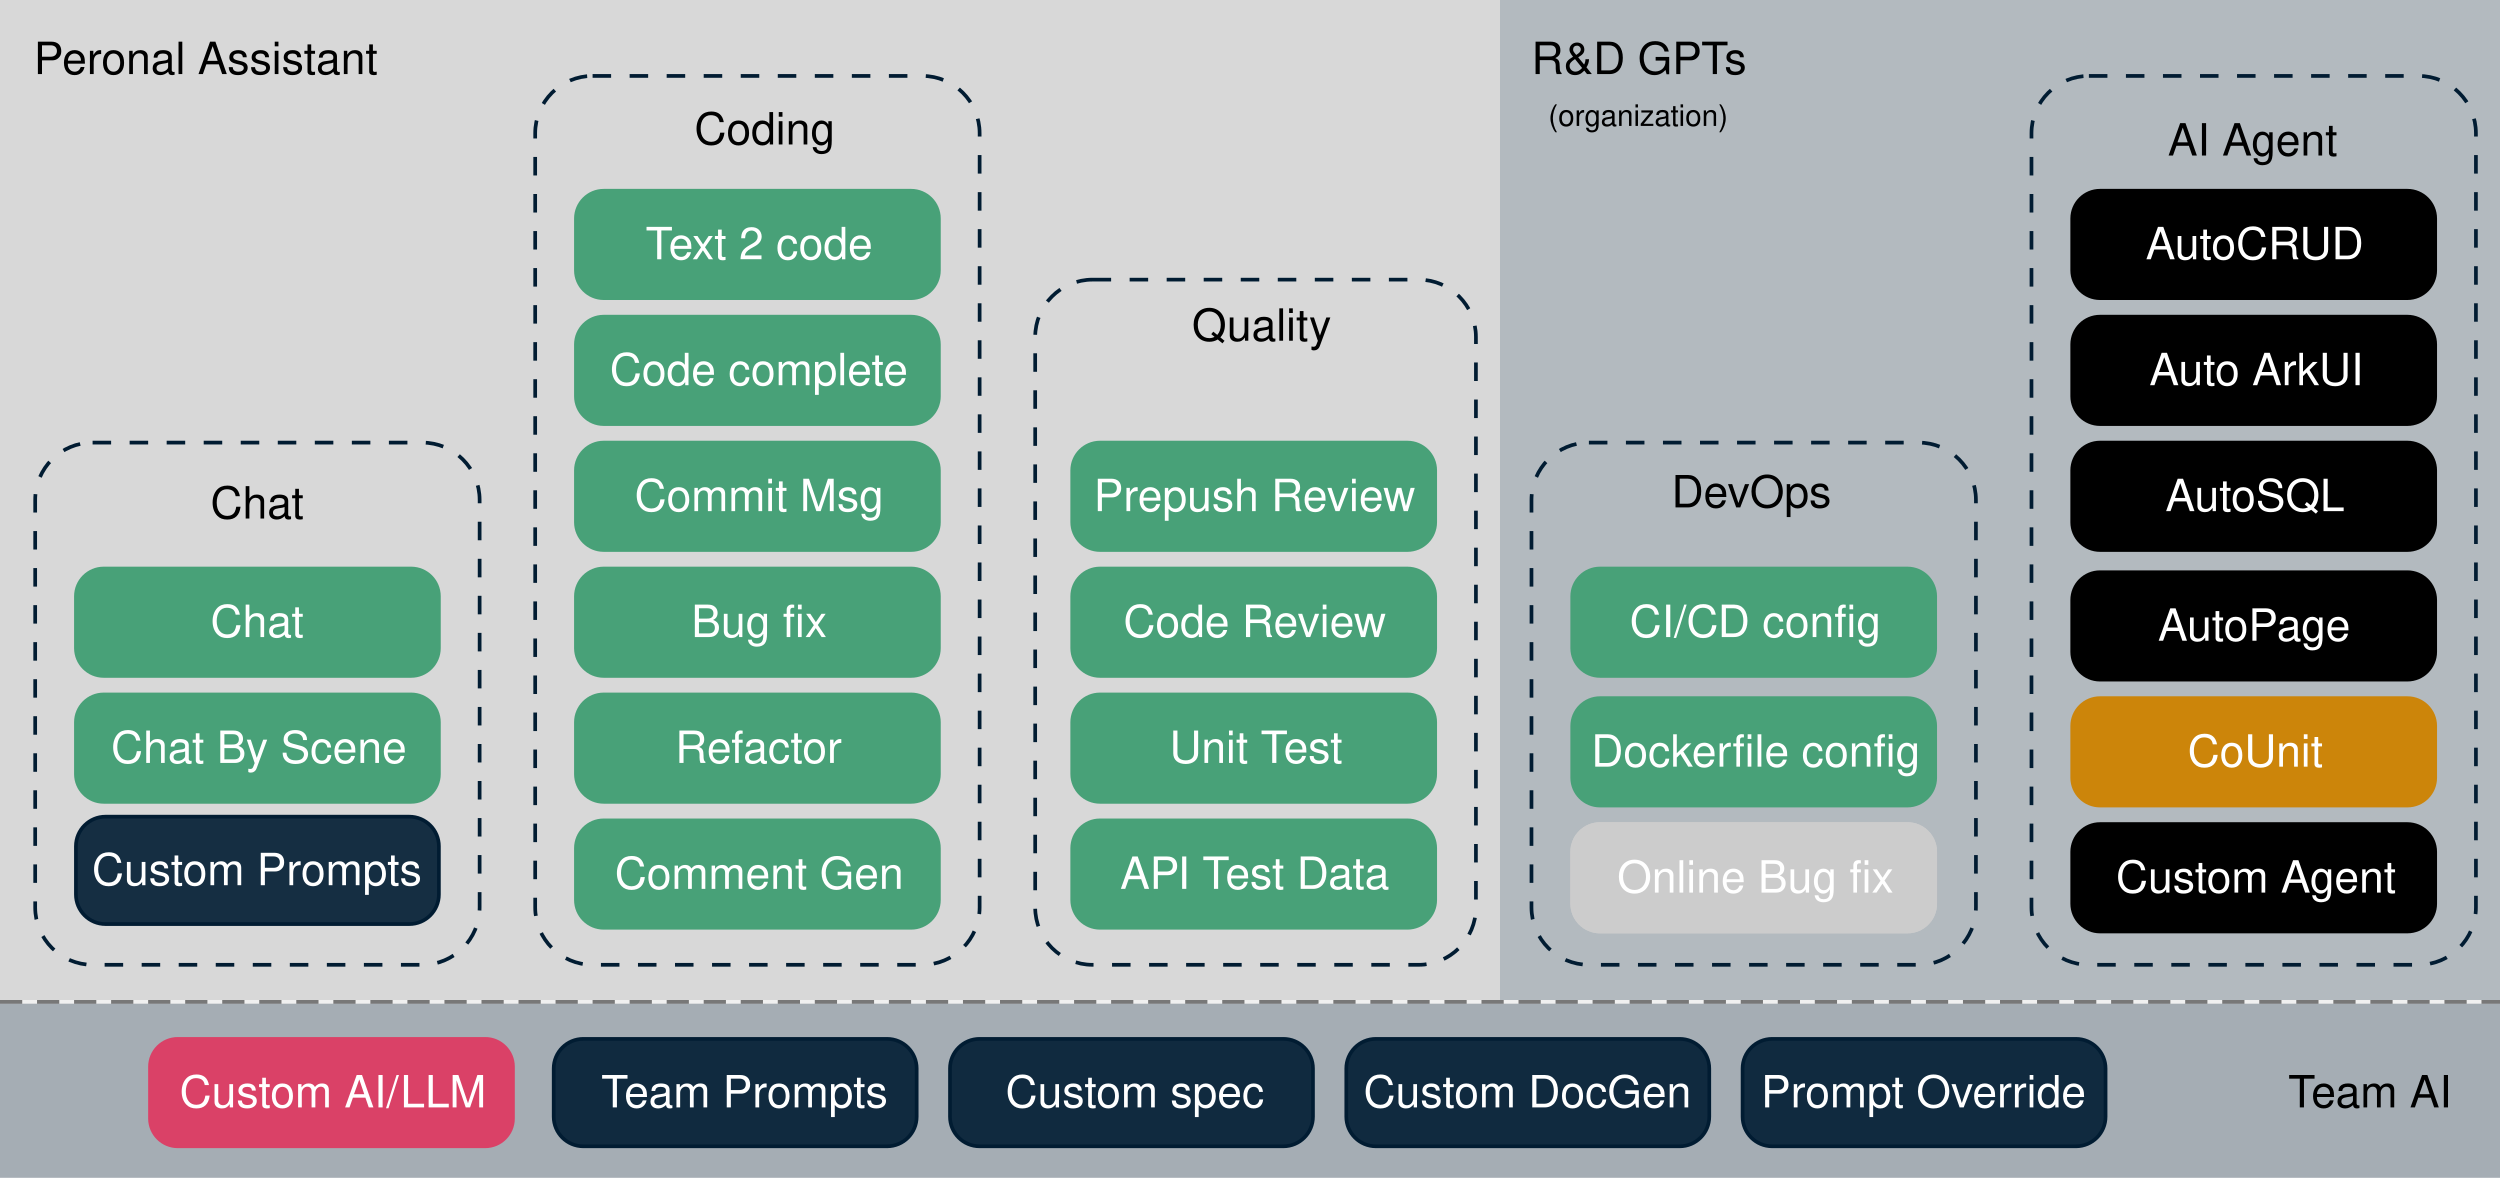
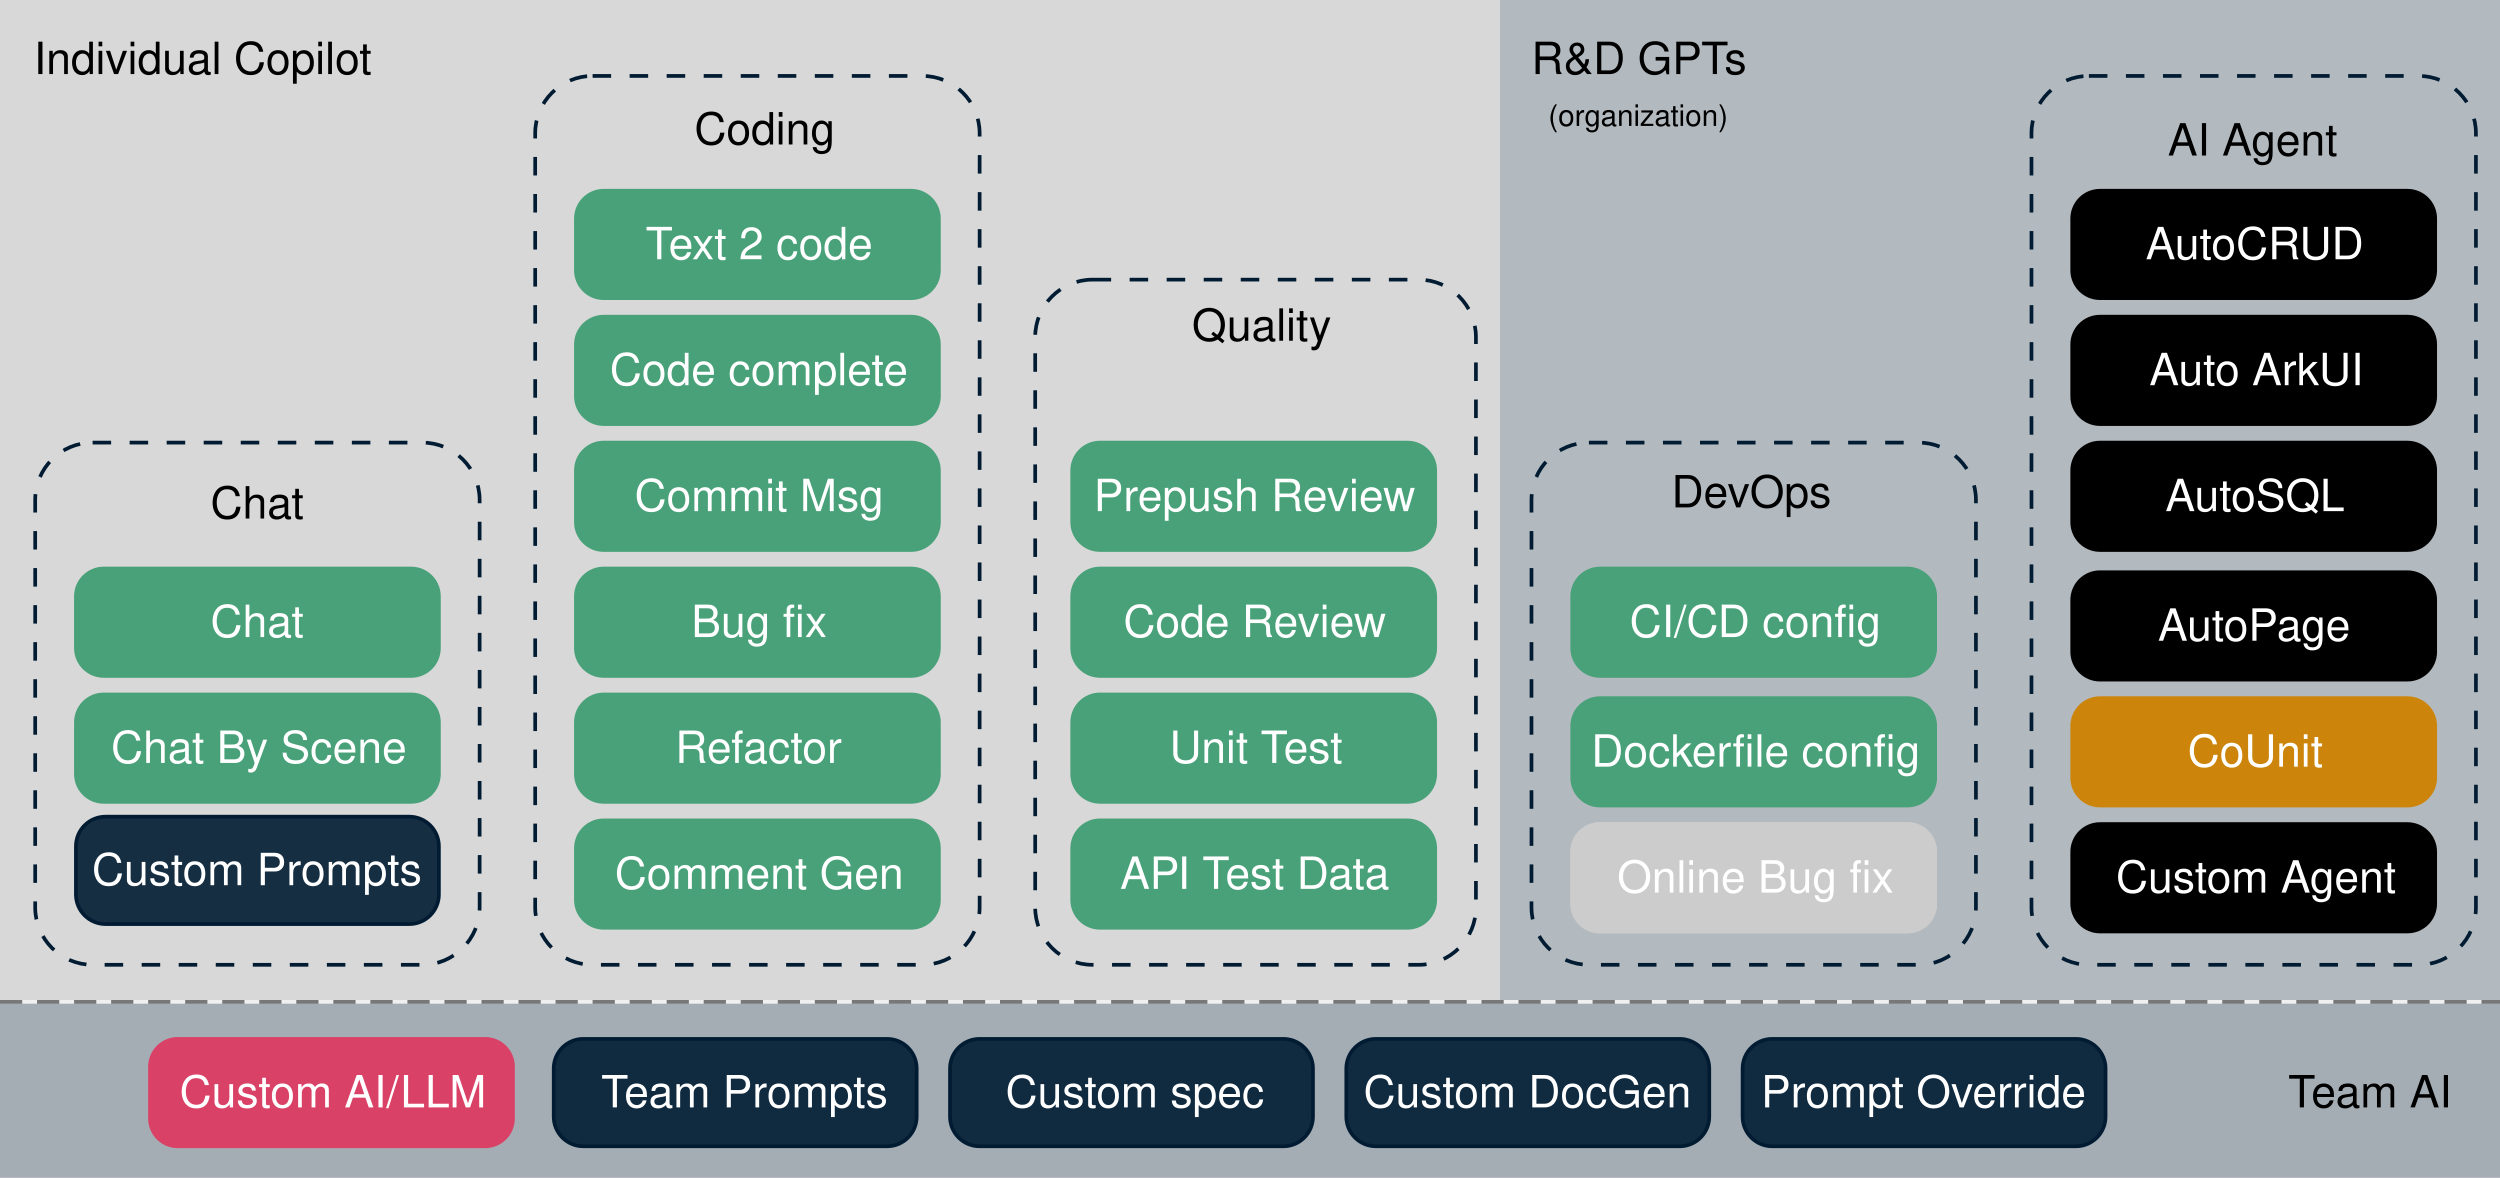
<svg xmlns="http://www.w3.org/2000/svg" xmlns:xlink="http://www.w3.org/1999/xlink" width="675px" height="318px" viewBox="0 0 675 318" version="1.1">
  <defs>
    <rect id="path-1" x="0" y="0" width="121" height="142" rx="16" />
    <mask id="mask-2" maskContentUnits="userSpaceOnUse" maskUnits="objectBoundingBox" x="0" y="0" width="121" height="142" fill="white">
      <use xlink:href="#path-1" />
    </mask>
    <rect id="path-3" x="0" y="0" width="121" height="241" rx="16" />
    <mask id="mask-4" maskContentUnits="userSpaceOnUse" maskUnits="objectBoundingBox" x="0" y="0" width="121" height="241" fill="white">
      <use xlink:href="#path-3" />
    </mask>
    <rect id="path-5" x="0" y="0" width="120" height="186" rx="16" />
    <mask id="mask-6" maskContentUnits="userSpaceOnUse" maskUnits="objectBoundingBox" x="0" y="0" width="120" height="186" fill="white">
      <use xlink:href="#path-5" />
    </mask>
    <rect id="path-7" x="0" y="0" width="121" height="241" rx="16" />
    <mask id="mask-8" maskContentUnits="userSpaceOnUse" maskUnits="objectBoundingBox" x="0" y="0" width="121" height="241" fill="white">
      <use xlink:href="#path-7" />
    </mask>
    <rect id="path-9" x="413" y="119" width="121" height="142" rx="16" />
    <mask id="mask-10" maskContentUnits="userSpaceOnUse" maskUnits="objectBoundingBox" x="0" y="0" width="121" height="142" fill="white">
      <use xlink:href="#path-9" />
    </mask>
  </defs>
  <g id="Page-1" stroke="none" stroke-width="1" fill="none" fill-rule="evenodd">
    <g id="autodev-overview">
      <rect id="Rectangle" fill="#D8D8D8" x="0" y="0" width="405" height="270" />
      <rect id="Rectangle" fill-opacity="0.256" fill="#011C32" x="405" y="0" width="270" height="270" />
      <rect id="Rectangle" fill-opacity="0.313" fill="#011C32" x="0" y="271" width="675" height="47" />
      <line x1="0.5" y1="270.5" x2="674.5" y2="270.5" id="Line" stroke-opacity="0.5" stroke="#000000" stroke-linecap="square" stroke-linejoin="round" stroke-dasharray="5,5" />
      <g id="Group" transform="translate(9, 119)">
        <text id="Chat" font-family="Helvetica" font-size="12" font-weight="normal" fill="#000000">
          <tspan x="47.826" y="21">Chat</tspan>
        </text>
        <rect id="Rectangle" stroke="#011C32" fill-opacity="0.9" fill="#011C32" x="11.5" y="101.5" width="98" height="29" rx="8" />
        <text id="Custom-Prompts" font-family="Helvetica" font-size="12" font-weight="normal" fill="#FFFFFF">
          <tspan x="15.822" y="120">Custom Prompts</tspan>
        </text>
        <use id="Rectangle" stroke="#011C32" mask="url(#mask-2)" stroke-width="2" stroke-dasharray="5,5" xlink:href="#path-1" />
        <g id="chat-by-selection" transform="translate(11, 34)">
          <rect id="Rectangle" fill="#48A178" x="0" y="0" width="99" height="30" rx="8" />
          <text id="Chat" font-family="Helvetica" font-size="12" font-weight="normal" fill="#FFFFFF">
            <tspan x="36.826" y="19">Chat</tspan>
          </text>
        </g>
        <g id="chat" transform="translate(11, 68)">
          <rect id="Rectangle" fill="#48A178" x="0" y="0" width="99" height="30" rx="8" />
          <text id="Chat-By-Scene" font-family="Helvetica" font-size="12" font-weight="normal" fill="#FFFFFF">
            <tspan x="9.978" y="19">Chat By Scene</tspan>
          </text>
        </g>
      </g>
      <g id="Group-2" transform="translate(144, 20)">
        <text id="Coding" font-family="Helvetica" font-size="12" font-weight="normal" fill="#000000">
          <tspan x="43.486" y="19">Coding</tspan>
        </text>
        <use id="Rectangle" stroke="#011C32" mask="url(#mask-4)" stroke-width="2" stroke-dasharray="5,5" xlink:href="#path-3" />
        <g id="coding" transform="translate(11, 31)">
          <g id="commit-gen" transform="translate(0, 170)">
            <rect id="Rectangle" fill="#48A178" x="0" y="0" width="99" height="30" rx="8" />
            <text id="Comment-Gen" font-family="Helvetica" font-size="12" font-weight="normal" fill="#FFFFFF">
              <tspan x="10.985" y="19">Comment Gen</tspan>
            </text>
          </g>
          <g id="refactor" transform="translate(0, 136)">
            <rect id="Rectangle" fill="#48A178" x="0" y="0" width="99" height="30" rx="8" />
            <text id="Refactor" font-family="Helvetica" font-size="12" font-weight="normal" fill="#FFFFFF">
              <tspan x="27.324" y="19">Refactor</tspan>
            </text>
          </g>
          <g id="bug-fix" transform="translate(0, 102)">
            <rect id="Rectangle" fill="#48A178" x="0" y="0" width="99" height="30" rx="8" />
            <text id="Bug-fix" font-family="Helvetica" font-size="12" font-weight="normal" fill="#FFFFFF">
              <tspan x="31.657" y="19">Bug fix</tspan>
            </text>
          </g>
          <g id="commit-msg" transform="translate(0, 68)">
            <rect id="Rectangle" fill="#48A178" x="0" y="0" width="99" height="30" rx="8" />
            <text id="Commit-Msg" font-family="Helvetica" font-size="12" font-weight="normal" fill="#FFFFFF">
              <tspan x="16.332" y="19">Commit Msg</tspan>
            </text>
          </g>
          <g id="code-complete" transform="translate(0, 34)">
            <rect id="Rectangle" fill="#48A178" x="0" y="0" width="99" height="30" rx="8" />
            <text id="Code-complete" font-family="Helvetica" font-size="12" font-weight="normal" fill="#FFFFFF">
              <tspan x="9.644" y="19">Code complete</tspan>
            </text>
          </g>
          <g id="text2code">
            <rect id="Rectangle" fill="#48A178" x="0" y="0" width="99" height="30" rx="8" />
            <text id="Text-2-code" font-family="Helvetica" font-size="12" font-weight="normal" fill="#FFFFFF">
              <tspan x="19.314" y="19">Text 2 code</tspan>
            </text>
          </g>
        </g>
      </g>
      <g id="Group-3" transform="translate(279, 75)">
        <text id="Quality" font-family="Helvetica" font-size="12" font-weight="normal" fill="#000000">
          <tspan x="42.826" y="17">Quality</tspan>
        </text>
        <use id="Rectangle" stroke="#011C32" mask="url(#mask-6)" stroke-width="2" stroke-dasharray="5,5" xlink:href="#path-5" />
        <g id="quality" transform="translate(10, 44)">
          <g id="api-test-gen" transform="translate(0, 102)">
            <rect id="Rectangle" fill="#48A178" x="0" y="0" width="99" height="30" rx="8" />
            <text id="API-Test-Data" font-family="Helvetica" font-size="12" font-weight="normal" fill="#FFFFFF">
              <tspan x="13.423" y="19">API Test Data</tspan>
            </text>
          </g>
          <g id="unit-test" transform="translate(0, 68)">
            <rect id="Rectangle" fill="#48A178" x="0" y="0" width="99" height="30" rx="8" />
            <text id="Unit-Test" font-family="Helvetica" font-size="12" font-weight="normal" fill="#FFFFFF">
              <tspan x="26.765" y="19">Unit Test</tspan>
            </text>
          </g>
          <g id="code-review" transform="translate(0, 34)">
            <rect id="Rectangle" fill="#48A178" x="0" y="0" width="99" height="30" rx="8" />
            <text id="Code-Review" font-family="Helvetica" font-size="12" font-weight="normal" fill="#FFFFFF">
              <tspan x="14.316" y="19">Code Review</tspan>
            </text>
          </g>
          <g id="prepush" transform="translate(0, 0)">
            <rect id="Rectangle" fill="#48A178" x="0" y="0" width="99" height="30" rx="8" />
            <text id="Prepush-Review" font-family="Helvetica" font-size="12" font-weight="normal" fill="#FFFFFF">
              <tspan x="6.312" y="19">Prepush Review</tspan>
            </text>
          </g>
        </g>
      </g>
      <text id="DevOps" font-family="Helvetica" font-size="12" font-weight="normal" fill="#000000">
        <tspan x="451.326" y="137">DevOps</tspan>
      </text>
      <g id="Group-4" transform="translate(548, 20)">
        <text id="AI-Agent" font-family="Helvetica" font-size="12" font-weight="normal" fill="#000000">
          <tspan x="37.312" y="22">AI Agent</tspan>
        </text>
        <g id="agent" transform="translate(11, 31)">
          <g id="custom-rag" transform="translate(0, 171)">
            <rect id="Rectangle" fill="#000000" x="0" y="0" width="99" height="30" rx="8" />
            <text id="Custom-Agent" font-family="Helvetica" font-size="12" font-weight="normal" fill="#FFFFFF">
              <tspan x="12.31" y="19">Custom Agent</tspan>
            </text>
          </g>
          <g id="crud">
            <rect id="Rectangle" fill="#000000" x="0" y="0" width="99" height="30" rx="8" />
            <text id="AutoCRUD" font-family="Helvetica" font-size="12" font-weight="normal" fill="#FFFFFF">
              <tspan x="20.325" y="19">AutoCRUD</tspan>
            </text>
          </g>
          <g id="arkui" transform="translate(0, 34)">
            <rect id="Rectangle" fill="#000000" x="0" y="0" width="99" height="30" rx="8" />
            <text id="Auto-ArkUI" font-family="Helvetica" font-size="12" font-weight="normal" fill="#FFFFFF">
              <tspan x="21.318" y="19">Auto ArkUI</tspan>
            </text>
          </g>
          <g id="counit" transform="translate(0, 137)">
            <rect id="Rectangle" fill="#CC850A" x="0" y="0" width="99" height="30" rx="8" />
            <text id="CoUnit" font-family="Helvetica" font-size="12" font-weight="normal" fill="#FFFFFF">
              <tspan x="31.66" y="19">CoUnit</tspan>
            </text>
          </g>
          <g id="autopage" transform="translate(0, 103)">
            <rect id="Rectangle" fill="#000000" x="0" y="0" width="99" height="30" rx="8" />
            <text id="AutoPage" font-family="Helvetica" font-size="12" font-weight="normal" fill="#FFFFFF">
              <tspan x="23.645" y="19">AutoPage</tspan>
            </text>
          </g>
          <g id="autosql" transform="translate(0, 68)">
            <rect id="Rectangle" fill="#000000" x="0" y="0" width="99" height="30" rx="8" />
            <text id="AutoSQL" font-family="Helvetica" font-size="12" font-weight="normal" fill="#FFFFFF">
              <tspan x="25.651" y="19">AutoSQL</tspan>
            </text>
          </g>
        </g>
        <use id="Rectangle" stroke="#011C32" mask="url(#mask-8)" stroke-width="2" stroke-dasharray="5,5" xlink:href="#path-7" />
      </g>
      <g id="custom-llm" transform="translate(40, 280)">
        <g id="model" transform="translate(8, 8)" />
        <rect id="Rectangle" fill="#DA4167" x="0" y="0" width="99" height="30" rx="8" />
        <text id="Custom-AI/LLM" font-family="Helvetica" font-size="12" font-weight="normal" fill="#FFFFFF">
          <tspan x="8.481" y="19">Custom AI/LLM</tspan>
        </text>
      </g>
      <g id="team-prompts" transform="translate(149, 280)">
        <rect id="Rectangle" stroke="#011C32" fill-opacity="0.9" fill="#011C32" x="0.5" y="0.5" width="98" height="29" rx="8" />
        <text id="Team-Prompts" font-family="Helvetica" font-size="12" font-weight="normal" fill="#FFFFFF">
          <tspan x="13.322" y="19">Team Prompts</tspan>
        </text>
      </g>
      <g id="spec" transform="translate(256, 280)">
        <rect id="Rectangle" stroke="#011C32" fill-opacity="0.9" fill="#011C32" x="0.5" y="0.5" width="98" height="29" rx="8" />
        <text id="Custom-spec" font-family="Helvetica" font-size="12" font-weight="normal" fill="#FFFFFF">
          <tspan x="15.487" y="19">Custom spec</tspan>
        </text>
      </g>
      <g id="doc-gen" transform="translate(363, 280)">
        <rect id="Rectangle" stroke="#011C32" fill-opacity="0.9" fill="#011C32" x="0.5" y="0.5" width="98" height="29" rx="8" />
        <text id="Custom-DocGen" font-family="Helvetica" font-size="12" font-weight="normal" fill="#FFFFFF">
          <tspan x="5.15" y="19">Custom DocGen</tspan>
        </text>
      </g>
      <g id="prompt-override" transform="translate(470, 280)">
        <rect id="Rectangle" stroke="#011C32" fill-opacity="0.9" fill="#011C32" x="0.5" y="0.5" width="98" height="29" rx="8" />
        <text id="Prompt-Override" font-family="Helvetica" font-size="12" font-weight="normal" fill="#FFFFFF">
          <tspan x="5.487" y="19">Prompt Override</tspan>
        </text>
      </g>
      <use id="Rectangle" stroke="#011C32" mask="url(#mask-10)" stroke-width="2" stroke-dasharray="5,5" xlink:href="#path-9" />
      <g id="devops" transform="translate(424, 153)">
        <g id="online-bug" transform="translate(0, 69)">
          <rect id="Rectangle" fill="#CCCCCC" x="0" y="0" width="99" height="30" rx="8" />
          <rect id="Rectangle" fill="#CCCCCC" x="0" y="0" width="99" height="30" rx="8" />
          <text id="Online-Bug-fix" font-family="Helvetica" font-size="12" font-weight="normal" fill="#FFFFFF">
            <tspan x="12.646" y="19">Online Bug fix</tspan>
          </text>
        </g>
        <g id="dockerfile" transform="translate(0, 35)">
          <rect id="Rectangle" fill="#48A178" x="0" y="0" width="99" height="30" rx="8" />
          <text id="Dockerfile-config" font-family="Helvetica" font-size="12" font-weight="normal" fill="#FFFFFF">
            <tspan x="5.647" y="19">Dockerfile config</tspan>
          </text>
        </g>
        <g id="ci-cd">
          <rect id="Rectangle" fill="#48A178" x="0" y="0" width="99" height="30" rx="8" />
          <text id="CI/CD-config" font-family="Helvetica" font-size="12" font-weight="normal" fill="#FFFFFF">
            <tspan x="15.989" y="19">CI/CD config</tspan>
          </text>
        </g>
      </g>
-       <text id="Peronal-Assistant" font-family="Helvetica" font-size="12" font-weight="normal" fill="#000000">
-         <tspan x="9.138" y="20">Peronal Assistant</tspan>
+       <text id="Individual-Copilot" font-family="Helvetica" font-size="12" font-weight="normal" fill="#000000">
+         <tspan x="9.138" y="20">Individual Copilot</tspan>
      </text>
      <text id="R&amp;D-GPTs-(organizati" font-family="Helvetica" font-size="12" font-weight="normal" fill="#000000">
        <tspan x="413.496" y="20">R&amp;D GPTs</tspan>
        <tspan x="418.043" y="34" font-size="8">(organization)</tspan>
      </text>
      <text id="Team-AI" font-family="Helvetica" font-size="12" font-weight="normal" fill="#000000">
        <tspan x="617.82" y="299">Team AI</tspan>
      </text>
    </g>
  </g>
</svg>
